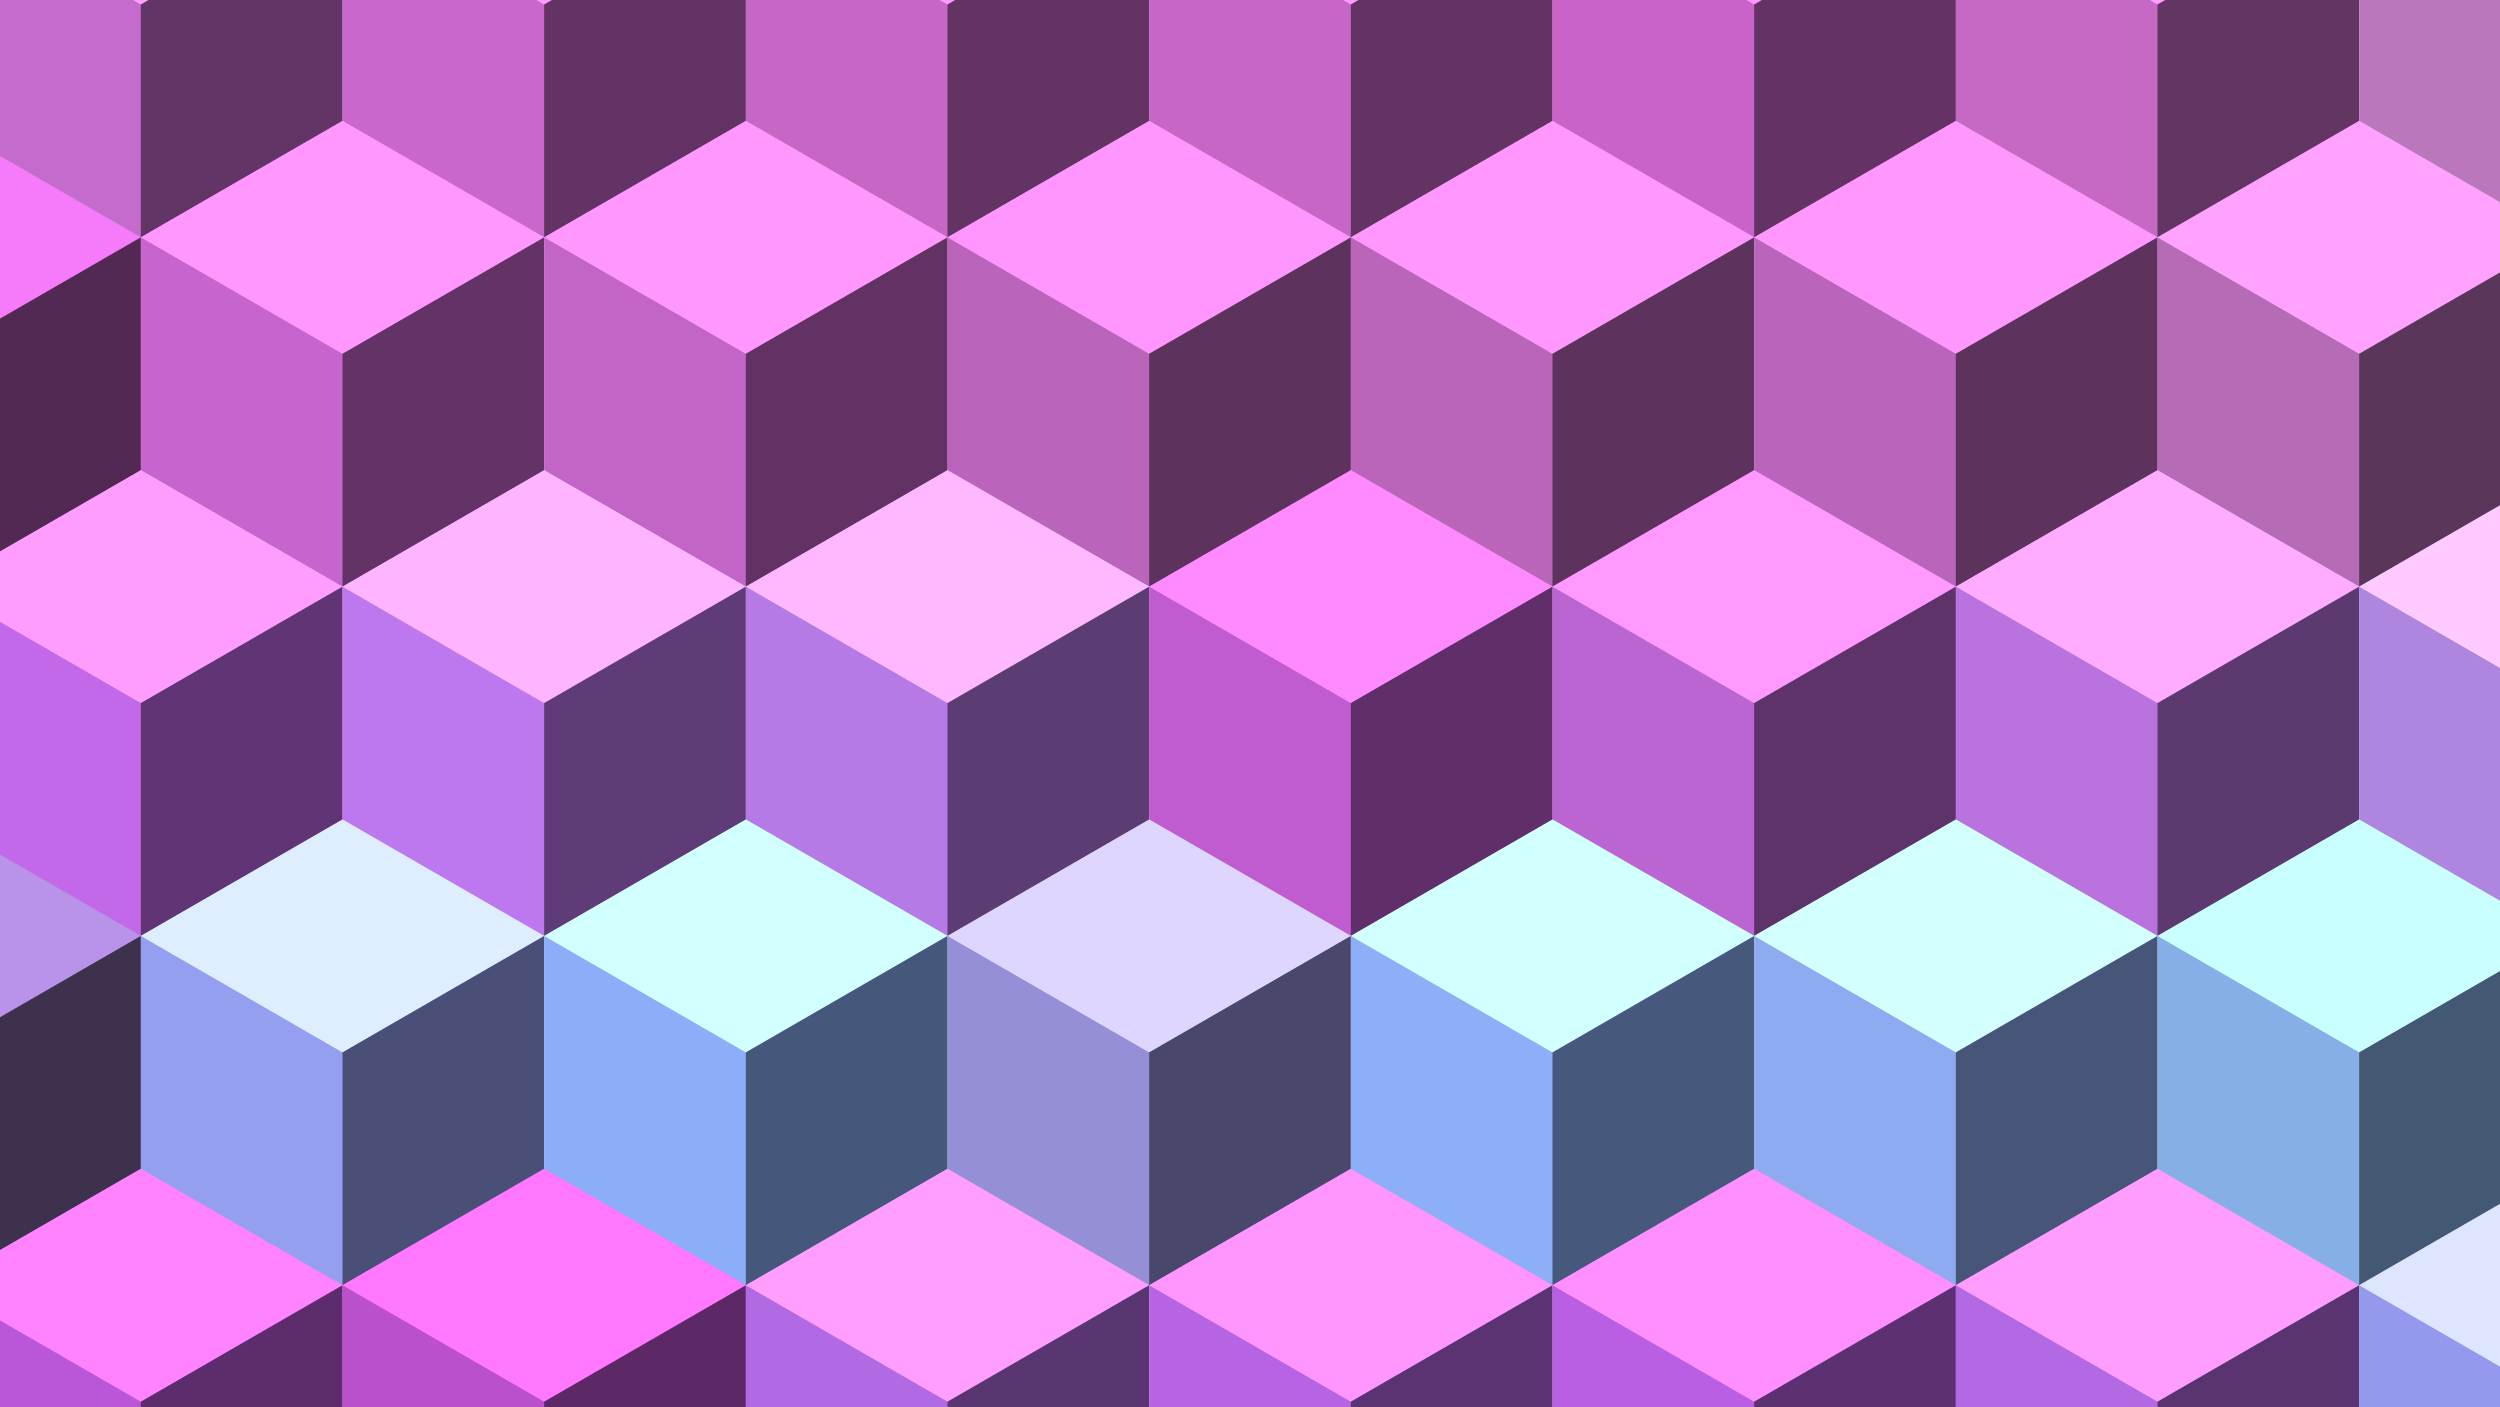
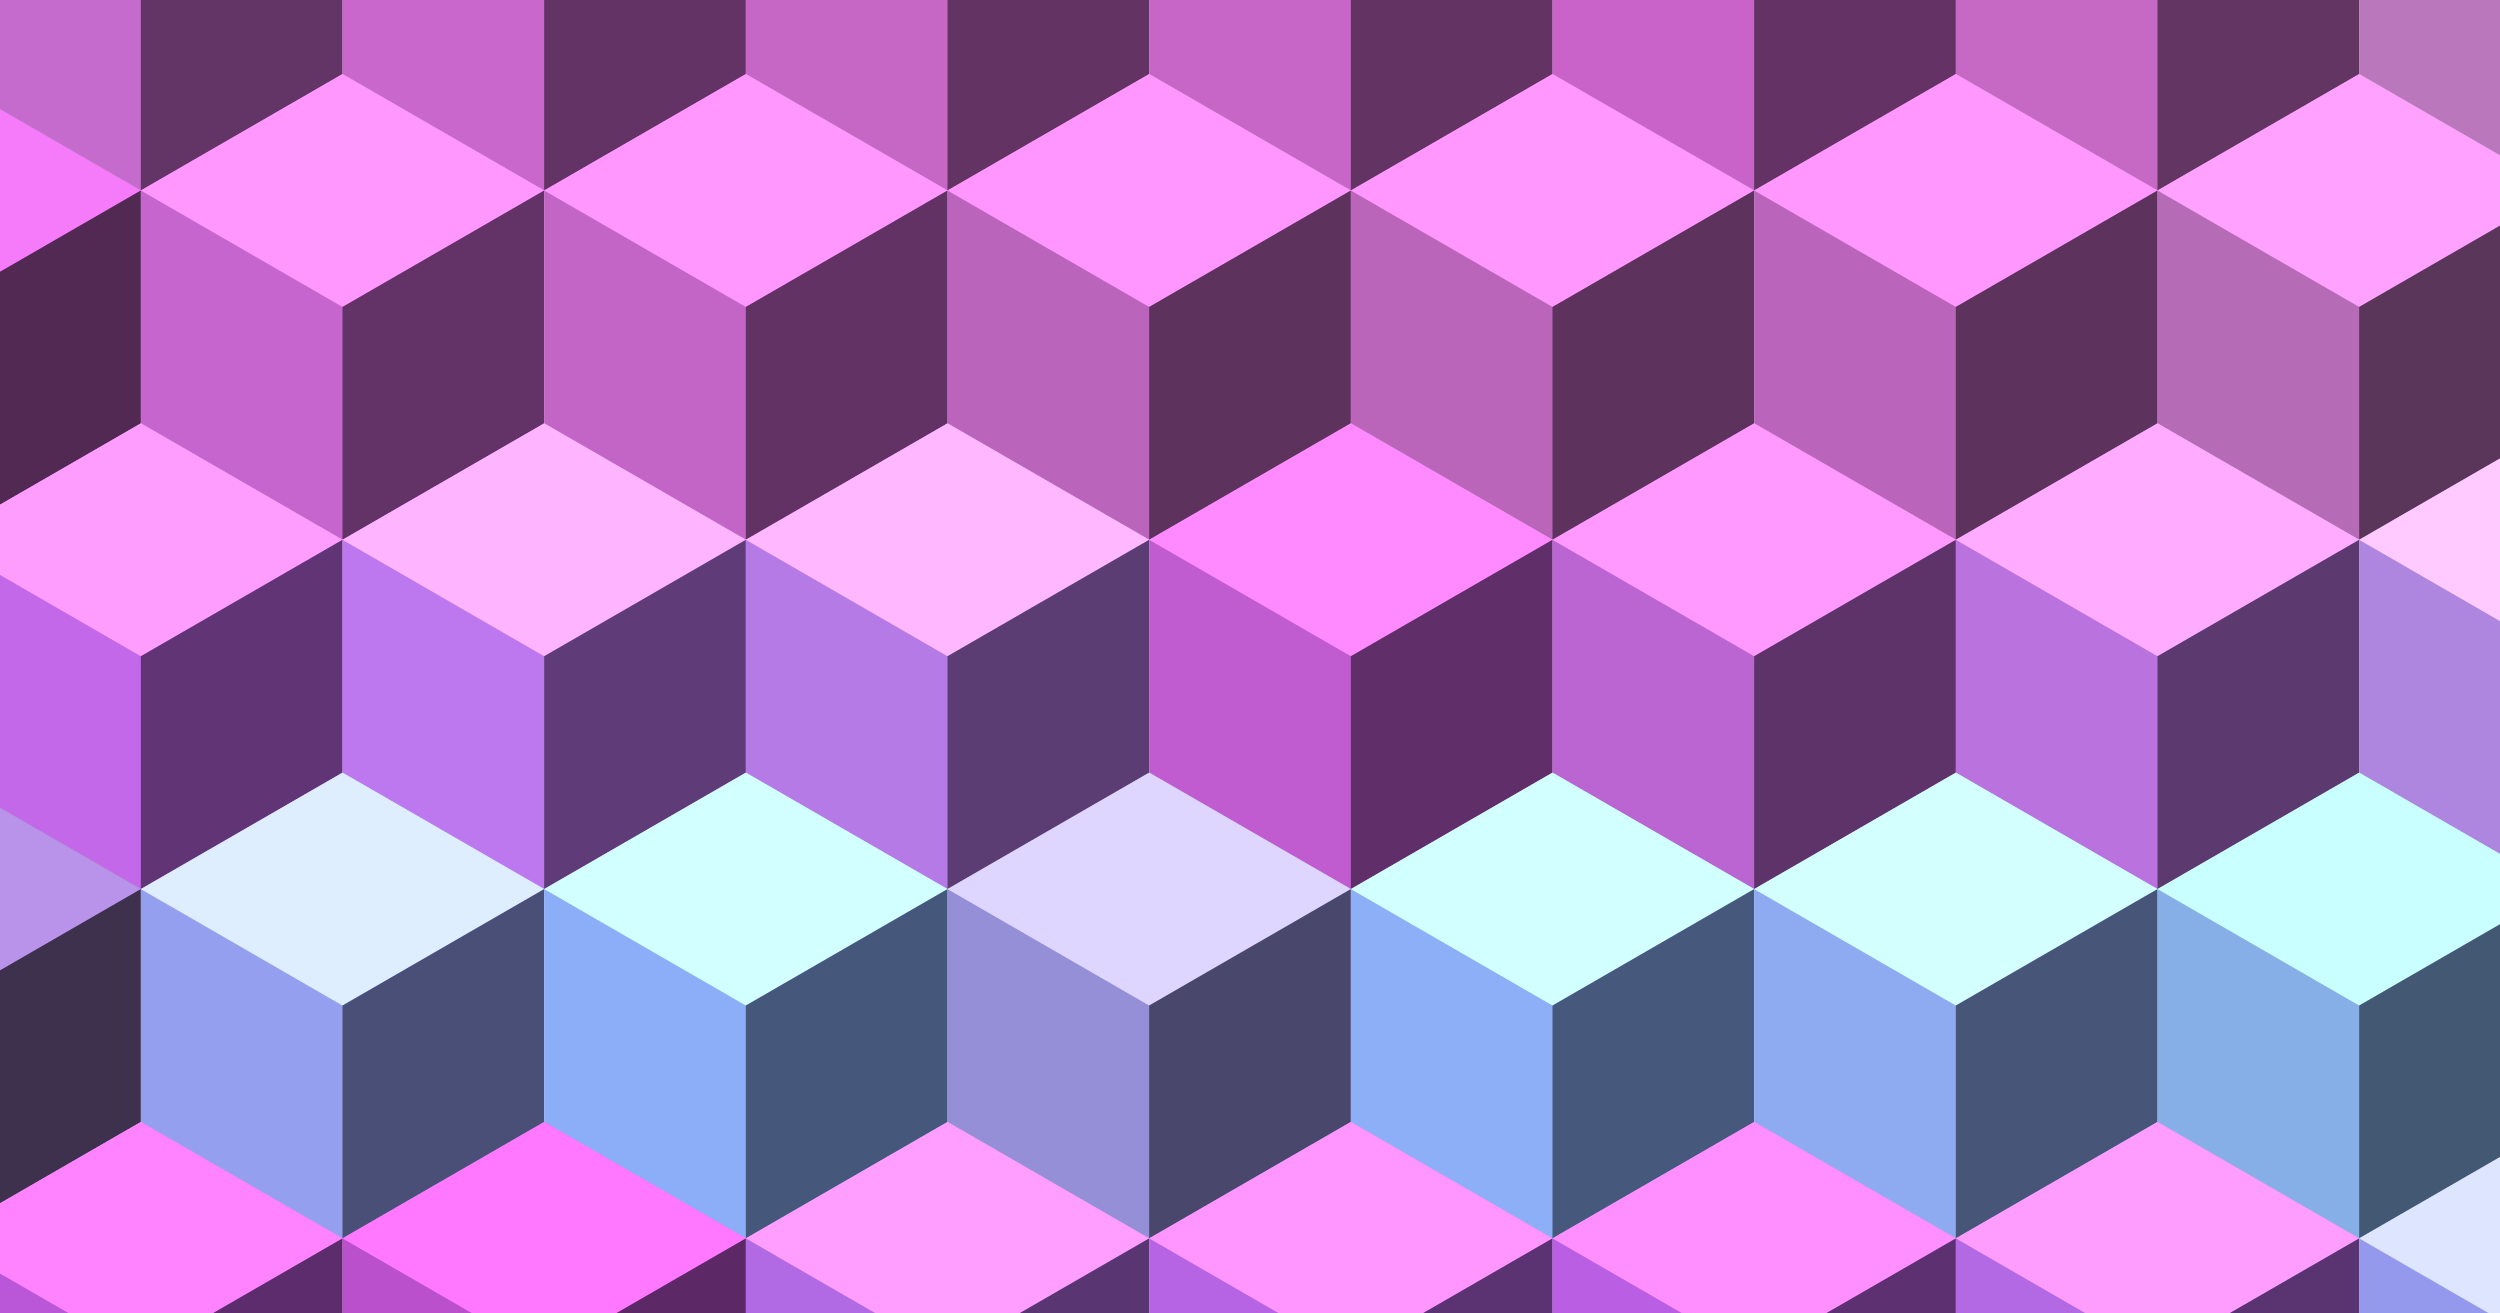
- <svg xmlns="http://www.w3.org/2000/svg" version="1.1" width="1200" height="675" viewBox="0,0,1200,675">
+ <svg xmlns="http://www.w3.org/2000/svg" version="1.1" width="1200" height="630" viewBox="0,0,1200,630">
  <g fill="none" fill-rule="nonzero" stroke="none" stroke-width="1" stroke-linecap="butt" stroke-linejoin="miter" stroke-miterlimit="10" stroke-dasharray="" stroke-dashoffset="0" font-family="none" font-weight="none" font-size="none" text-anchor="none" style="mix-blend-mode: normal">
    <g>
      <g>
-         <path d="M-126,-221.375l96.8,-55.888l96.8,55.888v111.775l-96.8,55.888l-96.8,-55.888z" fill="#000000" />
-         <path d="M-126,-221.375l96.8,-55.888l96.8,55.888l-96.8,55.888z" fill="#ffffff" />
-         <path d="M67.6,-221.375v111.775l-96.8,55.888v-111.775z" fill="#000000" />
-       </g>
-       <g>
-         <path d="M67.6,-221.375l96.8,-55.888l96.8,55.888v111.775l-96.8,55.888l-96.8,-55.888z" fill="#000000" />
-         <path d="M67.6,-221.375l96.8,-55.888l96.8,55.888l-96.8,55.888z" fill="#ffffff" />
-         <path d="M261.2,-221.375v111.775l-96.8,55.888v-111.775z" fill="#000000" />
-       </g>
-       <g>
-         <path d="M261.2,-221.375l96.8,-55.888l96.8,55.888v111.775l-96.8,55.888l-96.8,-55.888z" fill="#000000" />
-         <path d="M261.2,-221.375l96.8,-55.888l96.8,55.888l-96.8,55.888z" fill="#ffffff" />
-         <path d="M454.8,-221.375v111.775l-96.8,55.888v-111.775z" fill="#000000" />
-       </g>
-       <g>
-         <path d="M454.8,-221.375l96.8,-55.888l96.8,55.888v111.775l-96.8,55.888l-96.8,-55.888z" fill="#000000" />
-         <path d="M454.8,-221.375l96.8,-55.888l96.8,55.888l-96.8,55.888z" fill="#ffffff" />
-         <path d="M648.4,-221.375v111.775l-96.8,55.888v-111.775z" fill="#000000" />
-       </g>
-       <g>
-         <path d="M648.4,-221.375l96.8,-55.888l96.8,55.888v111.775l-96.8,55.888l-96.8,-55.888z" fill="#000000" />
-         <path d="M648.4,-221.375l96.8,-55.888l96.8,55.888l-96.8,55.888z" fill="#ffffff" />
-         <path d="M842,-221.375v111.775l-96.8,55.888v-111.775z" fill="#000000" />
-       </g>
-       <g>
-         <path d="M842,-221.375l96.8,-55.888l96.8,55.888v111.775l-96.8,55.888l-96.8,-55.888z" fill="#000000" />
-         <path d="M842,-221.375l96.8,-55.888l96.8,55.888l-96.8,55.888z" fill="#ffffff" />
-         <path d="M1035.6,-221.375v111.775l-96.8,55.888v-111.775z" fill="#000000" />
-       </g>
-       <g>
-         <path d="M1035.6,-221.375l96.8,-55.888l96.8,55.888v111.775l-96.8,55.888l-96.8,-55.888z" fill="#000000" />
-         <path d="M1035.6,-221.375l96.8,-55.888l96.8,55.888l-96.8,55.888z" fill="#ffffff" />
-         <path d="M1229.2,-221.375v111.775l-96.8,55.888v-111.775z" fill="#000000" />
-       </g>
-       <g>
-         <path d="M-29.2,-53.713l96.8,-55.888l96.8,55.888v111.775l-96.8,55.888l-96.8,-55.888z" fill="#c66bce" />
-         <path d="M-29.2,-53.713l96.8,-55.888l96.8,55.888l-96.8,55.888z" fill="#ffa0ff" />
-         <path d="M164.4,-53.713v111.775l-96.8,55.888v-111.775z" fill="#633567" />
-       </g>
-       <g>
-         <path d="M164.4,-53.713l96.8,-55.888l96.8,55.888v111.775l-96.8,55.888l-96.8,-55.888z" fill="#c967cc" />
-         <path d="M164.4,-53.713l96.8,-55.888l96.8,55.888l-96.8,55.888z" fill="#ff9aff" />
-         <path d="M358,-53.713v111.775l-96.8,55.888v-111.775z" fill="#643366" />
-       </g>
-       <g>
-         <path d="M358,-53.713l96.8,-55.888l96.8,55.888v111.775l-96.8,55.888l-96.8,-55.888z" fill="#c667c6" />
-         <path d="M358,-53.713l96.8,-55.888l96.8,55.888l-96.8,55.888z" fill="#ff9aff" />
-         <path d="M551.6,-53.713v111.775l-96.8,55.888v-111.775z" fill="#633363" />
-       </g>
-       <g>
-         <path d="M551.6,-53.713l96.8,-55.888l96.8,55.888v111.775l-96.8,55.888l-96.8,-55.888z" fill="#c766c7" />
-         <path d="M551.6,-53.713l96.8,-55.888l96.8,55.888l-96.8,55.888z" fill="#ff99ff" />
-         <path d="M745.2,-53.713v111.775l-96.8,55.888v-111.775z" fill="#633363" />
-       </g>
-       <g>
-         <path d="M745.2,-53.713l96.8,-55.888l96.8,55.888v111.775l-96.8,55.888l-96.8,-55.888z" fill="#c963c9" />
-         <path d="M745.2,-53.713l96.8,-55.888l96.8,55.888l-96.8,55.888z" fill="#ff95ff" />
-         <path d="M938.8,-53.713v111.775l-96.8,55.888v-111.775z" fill="#643264" />
-       </g>
-       <g>
-         <path d="M938.8,-53.713l96.8,-55.888l96.8,55.888v111.775l-96.8,55.888l-96.8,-55.888z" fill="#c569c5" />
-         <path d="M938.8,-53.713l96.8,-55.888l96.8,55.888l-96.8,55.888z" fill="#ff9eff" />
-         <path d="M1132.4,-53.713v111.775l-96.8,55.888v-111.775z" fill="#633563" />
-       </g>
-       <g>
-         <path d="M1132.4,-53.713l96.8,-55.888l96.8,55.888v111.775l-96.8,55.888l-96.8,-55.888z" fill="#bb77bb" />
-         <path d="M1132.4,-53.713l96.8,-55.888l96.8,55.888l-96.8,55.888z" fill="#ffb3ff" />
-         <path d="M1326,-53.713v111.775l-96.8,55.888v-111.775z" fill="#5e3c5e" />
-       </g>
-       <g>
-         <path d="M-126,113.95l96.8,-55.888l96.8,55.888v111.775l-96.8,55.888l-96.8,-55.888z" fill="#a452a6" />
-         <path d="M-126,113.95l96.8,-55.888l96.8,55.888l-96.8,55.888z" fill="#f67bfa" />
-         <path d="M67.6,113.95v111.775l-96.8,55.888v-111.775z" fill="#522953" />
-       </g>
-       <g>
-         <path d="M67.6,113.95l96.8,-55.888l96.8,55.888v111.775l-96.8,55.888l-96.8,-55.888z" fill="#c565cd" />
-         <path d="M67.6,113.95l96.8,-55.888l96.8,55.888l-96.8,55.888z" fill="#ff97ff" />
-         <path d="M261.2,113.95v111.775l-96.8,55.888v-111.775z" fill="#633266" />
-       </g>
-       <g>
-         <path d="M261.2,113.95l96.8,-55.888l96.8,55.888v111.775l-96.8,55.888l-96.8,-55.888z" fill="#c265c6" />
-         <path d="M261.2,113.95l96.8,-55.888l96.8,55.888l-96.8,55.888z" fill="#ff97ff" />
-         <path d="M454.8,113.95v111.775l-96.8,55.888v-111.775z" fill="#613263" />
-       </g>
-       <g>
-         <path d="M454.8,113.95l96.8,-55.888l96.8,55.888v111.775l-96.8,55.888l-96.8,-55.888z" fill="#bb64bb" />
-         <path d="M454.8,113.95l96.8,-55.888l96.8,55.888l-96.8,55.888z" fill="#ff96ff" />
-         <path d="M648.4,113.95v111.775l-96.8,55.888v-111.775z" fill="#5d325d" />
-       </g>
-       <g>
-         <path d="M648.4,113.95l96.8,-55.888l96.8,55.888v111.775l-96.8,55.888l-96.8,-55.888z" fill="#ba65ba" />
-         <path d="M648.4,113.95l96.8,-55.888l96.8,55.888l-96.8,55.888z" fill="#ff97ff" />
-         <path d="M842,113.95v111.775l-96.8,55.888v-111.775z" fill="#5d325d" />
-       </g>
-       <g>
-         <path d="M842,113.95l96.8,-55.888l96.8,55.888v111.775l-96.8,55.888l-96.8,-55.888z" fill="#bb64bb" />
-         <path d="M842,113.95l96.8,-55.888l96.8,55.888l-96.8,55.888z" fill="#ff97ff" />
-         <path d="M1035.6,113.95v111.775l-96.8,55.888v-111.775z" fill="#5d325d" />
-       </g>
-       <g>
-         <path d="M1035.6,113.95l96.8,-55.888l96.8,55.888v111.775l-96.8,55.888l-96.8,-55.888z" fill="#b56bb5" />
-         <path d="M1035.6,113.95l96.8,-55.888l96.8,55.888l-96.8,55.888z" fill="#ffa1ff" />
-         <path d="M1229.2,113.95v111.775l-96.8,55.888v-111.775z" fill="#5b365b" />
-       </g>
-       <g>
-         <path d="M-29.2,281.612l96.8,-55.888l96.8,55.888v111.775l-96.8,55.888l-96.8,-55.888z" fill="#c368e9" />
-         <path d="M-29.2,281.612l96.8,-55.888l96.8,55.888l-96.8,55.888z" fill="#ff9dff" />
-         <path d="M164.4,281.612v111.775l-96.8,55.888v-111.775z" fill="#613475" />
-       </g>
-       <g>
-         <path d="M164.4,281.612l96.8,-55.888l96.8,55.888v111.775l-96.8,55.888l-96.8,-55.888z" fill="#be78ef" />
-         <path d="M164.4,281.612l96.8,-55.888l96.8,55.888l-96.8,55.888z" fill="#ffb4ff" />
-         <path d="M358,281.612v111.775l-96.8,55.888v-111.775z" fill="#5f3c78" />
-       </g>
-       <g>
-         <path d="M358,281.612l96.8,-55.888l96.8,55.888v111.775l-96.8,55.888l-96.8,-55.888z" fill="#b67ae6" />
-         <path d="M358,281.612l96.8,-55.888l96.8,55.888l-96.8,55.888z" fill="#ffb7ff" />
-         <path d="M551.6,281.612v111.775l-96.8,55.888v-111.775z" fill="#5b3d73" />
-       </g>
-       <g>
-         <path d="M551.6,281.612l96.8,-55.888l96.8,55.888v111.775l-96.8,55.888l-96.8,-55.888z" fill="#c05bd0" />
-         <path d="M551.6,281.612l96.8,-55.888l96.8,55.888l-96.8,55.888z" fill="#ff89ff" />
-         <path d="M745.2,281.612v111.775l-96.8,55.888v-111.775z" fill="#602e68" />
-       </g>
-       <g>
-         <path d="M745.2,281.612l96.8,-55.888l96.8,55.888v111.775l-96.8,55.888l-96.8,-55.888z" fill="#bb65d2" />
-         <path d="M745.2,281.612l96.8,-55.888l96.8,55.888l-96.8,55.888z" fill="#ff98ff" />
-         <path d="M938.8,281.612v111.775l-96.8,55.888v-111.775z" fill="#5d3369" />
-       </g>
-       <g>
-         <path d="M938.8,281.612l96.8,-55.888l96.8,55.888v111.775l-96.8,55.888l-96.8,-55.888z" fill="#b972de" />
-         <path d="M938.8,281.612l96.8,-55.888l96.8,55.888l-96.8,55.888z" fill="#ffabff" />
-         <path d="M1132.4,281.612v111.775l-96.8,55.888v-111.775z" fill="#5c396f" />
-       </g>
-       <g>
-         <path d="M1132.4,281.612l96.8,-55.888l96.8,55.888v111.775l-96.8,55.888l-96.8,-55.888z" fill="#ae86e0" />
-         <path d="M1132.4,281.612l96.8,-55.888l96.8,55.888l-96.8,55.888z" fill="#ffcaff" />
-         <path d="M1326,281.612v111.775l-96.8,55.888v-111.775z" fill="#574370" />
-       </g>
-       <g>
-         <path d="M-126,449.275l96.8,-55.888l96.8,55.888v111.775l-96.8,55.888l-96.8,-55.888z" fill="#7b619c" />
-         <path d="M-126,449.275l96.8,-55.888l96.8,55.888l-96.8,55.888z" fill="#b992ea" />
-         <path d="M67.6,449.275v111.775l-96.8,55.888v-111.775z" fill="#3e314e" />
-       </g>
-       <g>
-         <path d="M67.6,449.275l96.8,-55.888l96.8,55.888v111.775l-96.8,55.888l-96.8,-55.888z" fill="#959ff0" />
-         <path d="M67.6,449.275l96.8,-55.888l96.8,55.888l-96.8,55.888z" fill="#dfeeff" />
-         <path d="M261.2,449.275v111.775l-96.8,55.888v-111.775z" fill="#4a4f78" />
-       </g>
-       <g>
-         <path d="M261.2,449.275l96.8,-55.888l96.8,55.888v111.775l-96.8,55.888l-96.8,-55.888z" fill="#8caef8" />
-         <path d="M261.2,449.275l96.8,-55.888l96.8,55.888l-96.8,55.888z" fill="#d2ffff" />
-         <path d="M454.8,449.275v111.775l-96.8,55.888v-111.775z" fill="#46577c" />
-       </g>
-       <g>
-         <path d="M454.8,449.275l96.8,-55.888l96.8,55.888v111.775l-96.8,55.888l-96.8,-55.888z" fill="#958fd7" />
-         <path d="M454.8,449.275l96.8,-55.888l96.8,55.888l-96.8,55.888z" fill="#dfd6ff" />
-         <path d="M648.4,449.275v111.775l-96.8,55.888v-111.775z" fill="#4a476c" />
-       </g>
-       <g>
-         <path d="M648.4,449.275l96.8,-55.888l96.8,55.888v111.775l-96.8,55.888l-96.8,-55.888z" fill="#8caff7" />
-         <path d="M648.4,449.275l96.8,-55.888l96.8,55.888l-96.8,55.888z" fill="#d2ffff" />
-         <path d="M842,449.275v111.775l-96.8,55.888v-111.775z" fill="#46587b" />
-       </g>
-       <g>
-         <path d="M842,449.275l96.8,-55.888l96.8,55.888v111.775l-96.8,55.888l-96.8,-55.888z" fill="#8eabf2" />
-         <path d="M842,449.275l96.8,-55.888l96.8,55.888l-96.8,55.888z" fill="#d4ffff" />
-         <path d="M1035.6,449.275v111.775l-96.8,55.888v-111.775z" fill="#475579" />
-       </g>
-       <g>
-         <path d="M1035.6,449.275l96.8,-55.888l96.8,55.888v111.775l-96.8,55.888l-96.8,-55.888z" fill="#87afe7" />
-         <path d="M1035.6,449.275l96.8,-55.888l96.8,55.888l-96.8,55.888z" fill="#caffff" />
-         <path d="M1229.2,449.275v111.775l-96.8,55.888v-111.775z" fill="#435873" />
-       </g>
-       <g>
-         <path d="M-29.2,616.938l96.8,-55.888l96.8,55.888v111.775l-96.8,55.888l-96.8,-55.888z" fill="#b957d8" />
-         <path d="M-29.2,616.938l96.8,-55.888l96.8,55.888l-96.8,55.888z" fill="#ff83ff" />
-         <path d="M164.4,616.938v111.775l-96.8,55.888v-111.775z" fill="#5c2c6c" />
-       </g>
-       <g>
-         <path d="M164.4,616.938l96.8,-55.888l96.8,55.888v111.775l-96.8,55.888l-96.8,-55.888z" fill="#ba50cb" />
-         <path d="M164.4,616.938l96.8,-55.888l96.8,55.888l-96.8,55.888z" fill="#ff78ff" />
-         <path d="M358,616.938v111.775l-96.8,55.888v-111.775z" fill="#5d2866" />
-       </g>
-       <g>
-         <path d="M358,616.938l96.8,-55.888l96.8,55.888v111.775l-96.8,55.888l-96.8,-55.888z" fill="#b269e4" />
-         <path d="M358,616.938l96.8,-55.888l96.8,55.888l-96.8,55.888z" fill="#ff9eff" />
-         <path d="M551.6,616.938v111.775l-96.8,55.888v-111.775z" fill="#593572" />
-       </g>
-       <g>
-         <path d="M551.6,616.938l96.8,-55.888l96.8,55.888v111.775l-96.8,55.888l-96.8,-55.888z" fill="#b664e3" />
-         <path d="M551.6,616.938l96.8,-55.888l96.8,55.888l-96.8,55.888z" fill="#ff96ff" />
-         <path d="M745.2,616.938v111.775l-96.8,55.888v-111.775z" fill="#5b3272" />
-       </g>
-       <g>
-         <path d="M745.2,616.938l96.8,-55.888l96.8,55.888v111.775l-96.8,55.888l-96.8,-55.888z" fill="#ba5fe3" />
-         <path d="M745.2,616.938l96.8,-55.888l96.8,55.888l-96.8,55.888z" fill="#ff8fff" />
-         <path d="M938.8,616.938v111.775l-96.8,55.888v-111.775z" fill="#5d3072" />
-       </g>
-       <g>
-         <path d="M938.8,616.938l96.8,-55.888l96.8,55.888v111.775l-96.8,55.888l-96.8,-55.888z" fill="#b369e3" />
-         <path d="M938.8,616.938l96.8,-55.888l96.8,55.888l-96.8,55.888z" fill="#ff9dff" />
-         <path d="M1132.4,616.938v111.775l-96.8,55.888v-111.775z" fill="#593471" />
-       </g>
-       <g>
-         <path d="M1132.4,616.938l96.8,-55.888l96.8,55.888v111.775l-96.8,55.888l-96.8,-55.888z" fill="#9499ed" />
-         <path d="M1132.4,616.938l96.8,-55.888l96.8,55.888l-96.8,55.888z" fill="#dde5ff" />
-         <path d="M1326,616.938v111.775l-96.8,55.888v-111.775z" fill="#4a4c77" />
-       </g>
-       <g>
-         <path d="M-126,784.6l96.8,-55.888l96.8,55.888v111.775l-96.8,55.888l-96.8,-55.888z" fill="#000000" />
-         <path d="M-126,784.6l96.8,-55.888l96.8,55.888l-96.8,55.888z" fill="#ffffff" />
-         <path d="M67.6,784.6v111.775l-96.8,55.888v-111.775z" fill="#000000" />
-       </g>
-       <g>
-         <path d="M67.6,784.6l96.8,-55.888l96.8,55.888v111.775l-96.8,55.888l-96.8,-55.888z" fill="#000000" />
-         <path d="M67.6,784.6l96.8,-55.888l96.8,55.888l-96.8,55.888z" fill="#ffffff" />
-         <path d="M261.2,784.6v111.775l-96.8,55.888v-111.775z" fill="#000000" />
-       </g>
-       <g>
-         <path d="M261.2,784.6l96.8,-55.888l96.8,55.888v111.775l-96.8,55.888l-96.8,-55.888z" fill="#000000" />
-         <path d="M261.2,784.6l96.8,-55.888l96.8,55.888l-96.8,55.888z" fill="#ffffff" />
-         <path d="M454.8,784.6v111.775l-96.8,55.888v-111.775z" fill="#000000" />
-       </g>
-       <g>
-         <path d="M454.8,784.6l96.8,-55.888l96.8,55.888v111.775l-96.8,55.888l-96.8,-55.888z" fill="#000000" />
-         <path d="M454.8,784.6l96.8,-55.888l96.8,55.888l-96.8,55.888z" fill="#ffffff" />
-         <path d="M648.4,784.6v111.775l-96.8,55.888v-111.775z" fill="#000000" />
-       </g>
-       <g>
-         <path d="M648.4,784.6l96.8,-55.888l96.8,55.888v111.775l-96.8,55.888l-96.8,-55.888z" fill="#000000" />
-         <path d="M648.4,784.6l96.8,-55.888l96.8,55.888l-96.8,55.888z" fill="#ffffff" />
-         <path d="M842,784.6v111.775l-96.8,55.888v-111.775z" fill="#000000" />
-       </g>
-       <g>
-         <path d="M842,784.6l96.8,-55.888l96.8,55.888v111.775l-96.8,55.888l-96.8,-55.888z" fill="#000000" />
-         <path d="M842,784.6l96.8,-55.888l96.8,55.888l-96.8,55.888z" fill="#ffffff" />
-         <path d="M1035.6,784.6v111.775l-96.8,55.888v-111.775z" fill="#000000" />
-       </g>
-       <g>
-         <path d="M1035.6,784.6l96.8,-55.888l96.8,55.888v111.775l-96.8,55.888l-96.8,-55.888z" fill="#000000" />
-         <path d="M1035.6,784.6l96.8,-55.888l96.8,55.888l-96.8,55.888z" fill="#ffffff" />
-         <path d="M1229.2,784.6v111.775l-96.8,55.888v-111.775z" fill="#000000" />
+         <path d="M-126,-243.875l96.8,-55.888l96.8,55.888v111.775l-96.8,55.888l-96.8,-55.888z" fill="#000000" />
+         <path d="M-126,-243.875l96.8,-55.888l96.8,55.888l-96.8,55.888z" fill="#ffffff" />
+         <path d="M67.6,-243.875v111.775l-96.8,55.888v-111.775z" fill="#000000" />
+       </g>
+       <g>
+         <path d="M67.6,-243.875l96.8,-55.888l96.8,55.888v111.775l-96.8,55.888l-96.8,-55.888z" fill="#000000" />
+         <path d="M67.6,-243.875l96.8,-55.888l96.8,55.888l-96.8,55.888z" fill="#ffffff" />
+         <path d="M261.2,-243.875v111.775l-96.8,55.888v-111.775z" fill="#000000" />
+       </g>
+       <g>
+         <path d="M261.2,-243.875l96.8,-55.888l96.8,55.888v111.775l-96.8,55.888l-96.8,-55.888z" fill="#000000" />
+         <path d="M261.2,-243.875l96.8,-55.888l96.8,55.888l-96.8,55.888z" fill="#ffffff" />
+         <path d="M454.8,-243.875v111.775l-96.8,55.888v-111.775z" fill="#000000" />
+       </g>
+       <g>
+         <path d="M454.8,-243.875l96.8,-55.888l96.8,55.888v111.775l-96.8,55.888l-96.8,-55.888z" fill="#000000" />
+         <path d="M454.8,-243.875l96.8,-55.888l96.8,55.888l-96.8,55.888z" fill="#ffffff" />
+         <path d="M648.4,-243.875v111.775l-96.8,55.888v-111.775z" fill="#000000" />
+       </g>
+       <g>
+         <path d="M648.4,-243.875l96.8,-55.888l96.8,55.888v111.775l-96.8,55.888l-96.8,-55.888z" fill="#000000" />
+         <path d="M648.4,-243.875l96.8,-55.888l96.8,55.888l-96.8,55.888z" fill="#ffffff" />
+         <path d="M842,-243.875v111.775l-96.8,55.888v-111.775z" fill="#000000" />
+       </g>
+       <g>
+         <path d="M842,-243.875l96.8,-55.888l96.8,55.888v111.775l-96.8,55.888l-96.8,-55.888z" fill="#000000" />
+         <path d="M842,-243.875l96.8,-55.888l96.8,55.888l-96.8,55.888z" fill="#ffffff" />
+         <path d="M1035.6,-243.875v111.775l-96.8,55.888v-111.775z" fill="#000000" />
+       </g>
+       <g>
+         <path d="M1035.6,-243.875l96.8,-55.888l96.8,55.888v111.775l-96.8,55.888l-96.8,-55.888z" fill="#000000" />
+         <path d="M1035.6,-243.875l96.8,-55.888l96.8,55.888l-96.8,55.888z" fill="#ffffff" />
+         <path d="M1229.2,-243.875v111.775l-96.8,55.888v-111.775z" fill="#000000" />
+       </g>
+       <g>
+         <path d="M-29.2,-76.213l96.8,-55.888l96.8,55.888v111.775l-96.8,55.888l-96.8,-55.888z" fill="#c66bce" />
+         <path d="M-29.2,-76.213l96.8,-55.888l96.8,55.888l-96.8,55.888z" fill="#ffa0ff" />
+         <path d="M164.4,-76.213v111.775l-96.8,55.888v-111.775z" fill="#633567" />
+       </g>
+       <g>
+         <path d="M164.4,-76.213l96.8,-55.888l96.8,55.888v111.775l-96.8,55.888l-96.8,-55.888z" fill="#c967cc" />
+         <path d="M164.4,-76.213l96.8,-55.888l96.8,55.888l-96.8,55.888z" fill="#ff9aff" />
+         <path d="M358,-76.213v111.775l-96.8,55.888v-111.775z" fill="#643366" />
+       </g>
+       <g>
+         <path d="M358,-76.213l96.8,-55.888l96.8,55.888v111.775l-96.8,55.888l-96.8,-55.888z" fill="#c667c6" />
+         <path d="M358,-76.213l96.8,-55.888l96.8,55.888l-96.8,55.888z" fill="#ff9aff" />
+         <path d="M551.6,-76.213v111.775l-96.8,55.888v-111.775z" fill="#633363" />
+       </g>
+       <g>
+         <path d="M551.6,-76.213l96.8,-55.888l96.8,55.888v111.775l-96.8,55.888l-96.8,-55.888z" fill="#c766c7" />
+         <path d="M551.6,-76.213l96.8,-55.888l96.8,55.888l-96.8,55.888z" fill="#ff99ff" />
+         <path d="M745.2,-76.213v111.775l-96.8,55.888v-111.775z" fill="#633363" />
+       </g>
+       <g>
+         <path d="M745.2,-76.213l96.8,-55.888l96.8,55.888v111.775l-96.8,55.888l-96.8,-55.888z" fill="#c963c9" />
+         <path d="M745.2,-76.213l96.8,-55.888l96.8,55.888l-96.8,55.888z" fill="#ff95ff" />
+         <path d="M938.8,-76.213v111.775l-96.8,55.888v-111.775z" fill="#643264" />
+       </g>
+       <g>
+         <path d="M938.8,-76.213l96.8,-55.888l96.8,55.888v111.775l-96.8,55.888l-96.8,-55.888z" fill="#c569c5" />
+         <path d="M938.8,-76.213l96.8,-55.888l96.8,55.888l-96.8,55.888z" fill="#ff9eff" />
+         <path d="M1132.4,-76.213v111.775l-96.8,55.888v-111.775z" fill="#633563" />
+       </g>
+       <g>
+         <path d="M1132.4,-76.213l96.8,-55.888l96.8,55.888v111.775l-96.8,55.888l-96.8,-55.888z" fill="#bb77bb" />
+         <path d="M1132.4,-76.213l96.8,-55.888l96.8,55.888l-96.8,55.888z" fill="#ffb3ff" />
+         <path d="M1326,-76.213v111.775l-96.8,55.888v-111.775z" fill="#5e3c5e" />
+       </g>
+       <g>
+         <path d="M-126,91.45l96.8,-55.888l96.8,55.888v111.775l-96.8,55.888l-96.8,-55.888z" fill="#a452a6" />
+         <path d="M-126,91.45l96.8,-55.888l96.8,55.888l-96.8,55.888z" fill="#f67bfa" />
+         <path d="M67.6,91.45v111.775l-96.8,55.888v-111.775z" fill="#522953" />
+       </g>
+       <g>
+         <path d="M67.6,91.45l96.8,-55.888l96.8,55.888v111.775l-96.8,55.888l-96.8,-55.888z" fill="#c565cd" />
+         <path d="M67.6,91.45l96.8,-55.888l96.8,55.888l-96.8,55.888z" fill="#ff97ff" />
+         <path d="M261.2,91.45v111.775l-96.8,55.888v-111.775z" fill="#633266" />
+       </g>
+       <g>
+         <path d="M261.2,91.45l96.8,-55.888l96.8,55.888v111.775l-96.8,55.888l-96.8,-55.888z" fill="#c265c6" />
+         <path d="M261.2,91.45l96.8,-55.888l96.8,55.888l-96.8,55.888z" fill="#ff97ff" />
+         <path d="M454.8,91.45v111.775l-96.8,55.888v-111.775z" fill="#613263" />
+       </g>
+       <g>
+         <path d="M454.8,91.45l96.8,-55.888l96.8,55.888v111.775l-96.8,55.888l-96.8,-55.888z" fill="#bb64bb" />
+         <path d="M454.8,91.45l96.8,-55.888l96.8,55.888l-96.8,55.888z" fill="#ff96ff" />
+         <path d="M648.4,91.45v111.775l-96.8,55.888v-111.775z" fill="#5d325d" />
+       </g>
+       <g>
+         <path d="M648.4,91.45l96.8,-55.888l96.8,55.888v111.775l-96.8,55.888l-96.8,-55.888z" fill="#ba65ba" />
+         <path d="M648.4,91.45l96.8,-55.888l96.8,55.888l-96.8,55.888z" fill="#ff97ff" />
+         <path d="M842,91.45v111.775l-96.8,55.888v-111.775z" fill="#5d325d" />
+       </g>
+       <g>
+         <path d="M842,91.45l96.8,-55.888l96.8,55.888v111.775l-96.8,55.888l-96.8,-55.888z" fill="#bb64bb" />
+         <path d="M842,91.45l96.8,-55.888l96.8,55.888l-96.8,55.888z" fill="#ff97ff" />
+         <path d="M1035.6,91.45v111.775l-96.8,55.888v-111.775z" fill="#5d325d" />
+       </g>
+       <g>
+         <path d="M1035.6,91.45l96.8,-55.888l96.8,55.888v111.775l-96.8,55.888l-96.8,-55.888z" fill="#b56bb5" />
+         <path d="M1035.6,91.45l96.8,-55.888l96.8,55.888l-96.8,55.888z" fill="#ffa1ff" />
+         <path d="M1229.2,91.45v111.775l-96.8,55.888v-111.775z" fill="#5b365b" />
+       </g>
+       <g>
+         <path d="M-29.2,259.112l96.8,-55.888l96.8,55.888v111.775l-96.8,55.888l-96.8,-55.888z" fill="#c368e9" />
+         <path d="M-29.2,259.112l96.8,-55.888l96.8,55.888l-96.8,55.888z" fill="#ff9dff" />
+         <path d="M164.4,259.112v111.775l-96.8,55.888v-111.775z" fill="#613475" />
+       </g>
+       <g>
+         <path d="M164.4,259.112l96.8,-55.888l96.8,55.888v111.775l-96.8,55.888l-96.8,-55.888z" fill="#be78ef" />
+         <path d="M164.4,259.112l96.8,-55.888l96.8,55.888l-96.8,55.888z" fill="#ffb4ff" />
+         <path d="M358,259.112v111.775l-96.8,55.888v-111.775z" fill="#5f3c78" />
+       </g>
+       <g>
+         <path d="M358,259.112l96.8,-55.888l96.8,55.888v111.775l-96.8,55.888l-96.8,-55.888z" fill="#b67ae6" />
+         <path d="M358,259.112l96.8,-55.888l96.8,55.888l-96.8,55.888z" fill="#ffb7ff" />
+         <path d="M551.6,259.112v111.775l-96.8,55.888v-111.775z" fill="#5b3d73" />
+       </g>
+       <g>
+         <path d="M551.6,259.112l96.8,-55.888l96.8,55.888v111.775l-96.8,55.888l-96.8,-55.888z" fill="#c05bd0" />
+         <path d="M551.6,259.112l96.8,-55.888l96.8,55.888l-96.8,55.888z" fill="#ff89ff" />
+         <path d="M745.2,259.112v111.775l-96.8,55.888v-111.775z" fill="#602e68" />
+       </g>
+       <g>
+         <path d="M745.2,259.112l96.8,-55.888l96.8,55.888v111.775l-96.8,55.888l-96.8,-55.888z" fill="#bb65d2" />
+         <path d="M745.2,259.112l96.8,-55.888l96.8,55.888l-96.8,55.888z" fill="#ff98ff" />
+         <path d="M938.8,259.112v111.775l-96.8,55.888v-111.775z" fill="#5d3369" />
+       </g>
+       <g>
+         <path d="M938.8,259.112l96.8,-55.888l96.8,55.888v111.775l-96.8,55.888l-96.8,-55.888z" fill="#b972de" />
+         <path d="M938.8,259.112l96.8,-55.888l96.8,55.888l-96.8,55.888z" fill="#ffabff" />
+         <path d="M1132.4,259.112v111.775l-96.8,55.888v-111.775z" fill="#5c396f" />
+       </g>
+       <g>
+         <path d="M1132.4,259.112l96.8,-55.888l96.8,55.888v111.775l-96.8,55.888l-96.8,-55.888z" fill="#ae86e0" />
+         <path d="M1132.4,259.112l96.8,-55.888l96.8,55.888l-96.8,55.888z" fill="#ffcaff" />
+         <path d="M1326,259.112v111.775l-96.8,55.888v-111.775z" fill="#574370" />
+       </g>
+       <g>
+         <path d="M-126,426.775l96.8,-55.888l96.8,55.888v111.775l-96.8,55.888l-96.8,-55.888z" fill="#7b619c" />
+         <path d="M-126,426.775l96.8,-55.888l96.8,55.888l-96.8,55.888z" fill="#b992ea" />
+         <path d="M67.6,426.775v111.775l-96.8,55.888v-111.775z" fill="#3e314e" />
+       </g>
+       <g>
+         <path d="M67.6,426.775l96.8,-55.888l96.8,55.888v111.775l-96.8,55.888l-96.8,-55.888z" fill="#959ff0" />
+         <path d="M67.6,426.775l96.8,-55.888l96.8,55.888l-96.8,55.888z" fill="#dfeeff" />
+         <path d="M261.2,426.775v111.775l-96.8,55.888v-111.775z" fill="#4a4f78" />
+       </g>
+       <g>
+         <path d="M261.2,426.775l96.8,-55.888l96.8,55.888v111.775l-96.8,55.888l-96.8,-55.888z" fill="#8caef8" />
+         <path d="M261.2,426.775l96.8,-55.888l96.8,55.888l-96.8,55.888z" fill="#d2ffff" />
+         <path d="M454.8,426.775v111.775l-96.8,55.888v-111.775z" fill="#46577c" />
+       </g>
+       <g>
+         <path d="M454.8,426.775l96.8,-55.888l96.8,55.888v111.775l-96.8,55.888l-96.8,-55.888z" fill="#958fd7" />
+         <path d="M454.8,426.775l96.8,-55.888l96.8,55.888l-96.8,55.888z" fill="#dfd6ff" />
+         <path d="M648.4,426.775v111.775l-96.8,55.888v-111.775z" fill="#4a476c" />
+       </g>
+       <g>
+         <path d="M648.4,426.775l96.8,-55.888l96.8,55.888v111.775l-96.8,55.888l-96.8,-55.888z" fill="#8caff7" />
+         <path d="M648.4,426.775l96.8,-55.888l96.8,55.888l-96.8,55.888z" fill="#d2ffff" />
+         <path d="M842,426.775v111.775l-96.8,55.888v-111.775z" fill="#46587b" />
+       </g>
+       <g>
+         <path d="M842,426.775l96.8,-55.888l96.8,55.888v111.775l-96.8,55.888l-96.8,-55.888z" fill="#8eabf2" />
+         <path d="M842,426.775l96.8,-55.888l96.8,55.888l-96.8,55.888z" fill="#d4ffff" />
+         <path d="M1035.6,426.775v111.775l-96.8,55.888v-111.775z" fill="#475579" />
+       </g>
+       <g>
+         <path d="M1035.6,426.775l96.8,-55.888l96.8,55.888v111.775l-96.8,55.888l-96.8,-55.888z" fill="#87afe7" />
+         <path d="M1035.6,426.775l96.8,-55.888l96.8,55.888l-96.8,55.888z" fill="#caffff" />
+         <path d="M1229.2,426.775v111.775l-96.8,55.888v-111.775z" fill="#435873" />
+       </g>
+       <g>
+         <path d="M-29.2,594.438l96.8,-55.888l96.8,55.888v111.775l-96.8,55.888l-96.8,-55.888z" fill="#b957d8" />
+         <path d="M-29.2,594.438l96.8,-55.888l96.8,55.888l-96.8,55.888z" fill="#ff83ff" />
+         <path d="M164.4,594.438v111.775l-96.8,55.888v-111.775z" fill="#5c2c6c" />
+       </g>
+       <g>
+         <path d="M164.4,594.438l96.8,-55.888l96.8,55.888v111.775l-96.8,55.888l-96.8,-55.888z" fill="#ba50cb" />
+         <path d="M164.4,594.438l96.8,-55.888l96.8,55.888l-96.8,55.888z" fill="#ff78ff" />
+         <path d="M358,594.438v111.775l-96.8,55.888v-111.775z" fill="#5d2866" />
+       </g>
+       <g>
+         <path d="M358,594.438l96.8,-55.888l96.8,55.888v111.775l-96.8,55.888l-96.8,-55.888z" fill="#b269e4" />
+         <path d="M358,594.438l96.8,-55.888l96.8,55.888l-96.8,55.888z" fill="#ff9eff" />
+         <path d="M551.6,594.438v111.775l-96.8,55.888v-111.775z" fill="#593572" />
+       </g>
+       <g>
+         <path d="M551.6,594.438l96.8,-55.888l96.8,55.888v111.775l-96.8,55.888l-96.8,-55.888z" fill="#b664e3" />
+         <path d="M551.6,594.438l96.8,-55.888l96.8,55.888l-96.8,55.888z" fill="#ff96ff" />
+         <path d="M745.2,594.438v111.775l-96.8,55.888v-111.775z" fill="#5b3272" />
+       </g>
+       <g>
+         <path d="M745.2,594.438l96.8,-55.888l96.8,55.888v111.775l-96.8,55.888l-96.8,-55.888z" fill="#ba5fe3" />
+         <path d="M745.2,594.438l96.8,-55.888l96.8,55.888l-96.8,55.888z" fill="#ff8fff" />
+         <path d="M938.8,594.438v111.775l-96.8,55.888v-111.775z" fill="#5d3072" />
+       </g>
+       <g>
+         <path d="M938.8,594.438l96.8,-55.888l96.8,55.888v111.775l-96.8,55.888l-96.8,-55.888z" fill="#b369e3" />
+         <path d="M938.8,594.438l96.8,-55.888l96.8,55.888l-96.8,55.888z" fill="#ff9dff" />
+         <path d="M1132.4,594.438v111.775l-96.8,55.888v-111.775z" fill="#593471" />
+       </g>
+       <g>
+         <path d="M1132.4,594.438l96.8,-55.888l96.8,55.888v111.775l-96.8,55.888l-96.8,-55.888z" fill="#9499ed" />
+         <path d="M1132.4,594.438l96.8,-55.888l96.8,55.888l-96.8,55.888z" fill="#dde5ff" />
+         <path d="M1326,594.438v111.775l-96.8,55.888v-111.775z" fill="#4a4c77" />
+       </g>
+       <g>
+         <path d="M-126,762.1l96.8,-55.888l96.8,55.888v111.775l-96.8,55.888l-96.8,-55.888z" fill="#000000" />
+         <path d="M-126,762.1l96.8,-55.888l96.8,55.888l-96.8,55.888z" fill="#ffffff" />
+         <path d="M67.6,762.1v111.775l-96.8,55.888v-111.775z" fill="#000000" />
+       </g>
+       <g>
+         <path d="M67.6,762.1l96.8,-55.888l96.8,55.888v111.775l-96.8,55.888l-96.8,-55.888z" fill="#000000" />
+         <path d="M67.6,762.1l96.8,-55.888l96.8,55.888l-96.8,55.888z" fill="#ffffff" />
+         <path d="M261.2,762.1v111.775l-96.8,55.888v-111.775z" fill="#000000" />
+       </g>
+       <g>
+         <path d="M261.2,762.1l96.8,-55.888l96.8,55.888v111.775l-96.8,55.888l-96.8,-55.888z" fill="#000000" />
+         <path d="M261.2,762.1l96.8,-55.888l96.8,55.888l-96.8,55.888z" fill="#ffffff" />
+         <path d="M454.8,762.1v111.775l-96.8,55.888v-111.775z" fill="#000000" />
+       </g>
+       <g>
+         <path d="M454.8,762.1l96.8,-55.888l96.8,55.888v111.775l-96.8,55.888l-96.8,-55.888z" fill="#000000" />
+         <path d="M454.8,762.1l96.8,-55.888l96.8,55.888l-96.8,55.888z" fill="#ffffff" />
+         <path d="M648.4,762.1v111.775l-96.8,55.888v-111.775z" fill="#000000" />
+       </g>
+       <g>
+         <path d="M648.4,762.1l96.8,-55.888l96.8,55.888v111.775l-96.8,55.888l-96.8,-55.888z" fill="#000000" />
+         <path d="M648.4,762.1l96.8,-55.888l96.8,55.888l-96.8,55.888z" fill="#ffffff" />
+         <path d="M842,762.1v111.775l-96.8,55.888v-111.775z" fill="#000000" />
+       </g>
+       <g>
+         <path d="M842,762.1l96.8,-55.888l96.8,55.888v111.775l-96.8,55.888l-96.8,-55.888z" fill="#000000" />
+         <path d="M842,762.1l96.8,-55.888l96.8,55.888l-96.8,55.888z" fill="#ffffff" />
+         <path d="M1035.6,762.1v111.775l-96.8,55.888v-111.775z" fill="#000000" />
+       </g>
+       <g>
+         <path d="M1035.6,762.1l96.8,-55.888l96.8,55.888v111.775l-96.8,55.888l-96.8,-55.888z" fill="#000000" />
+         <path d="M1035.6,762.1l96.8,-55.888l96.8,55.888l-96.8,55.888z" fill="#ffffff" />
+         <path d="M1229.2,762.1v111.775l-96.8,55.888v-111.775z" fill="#000000" />
      </g>
    </g>
  </g>
</svg>
